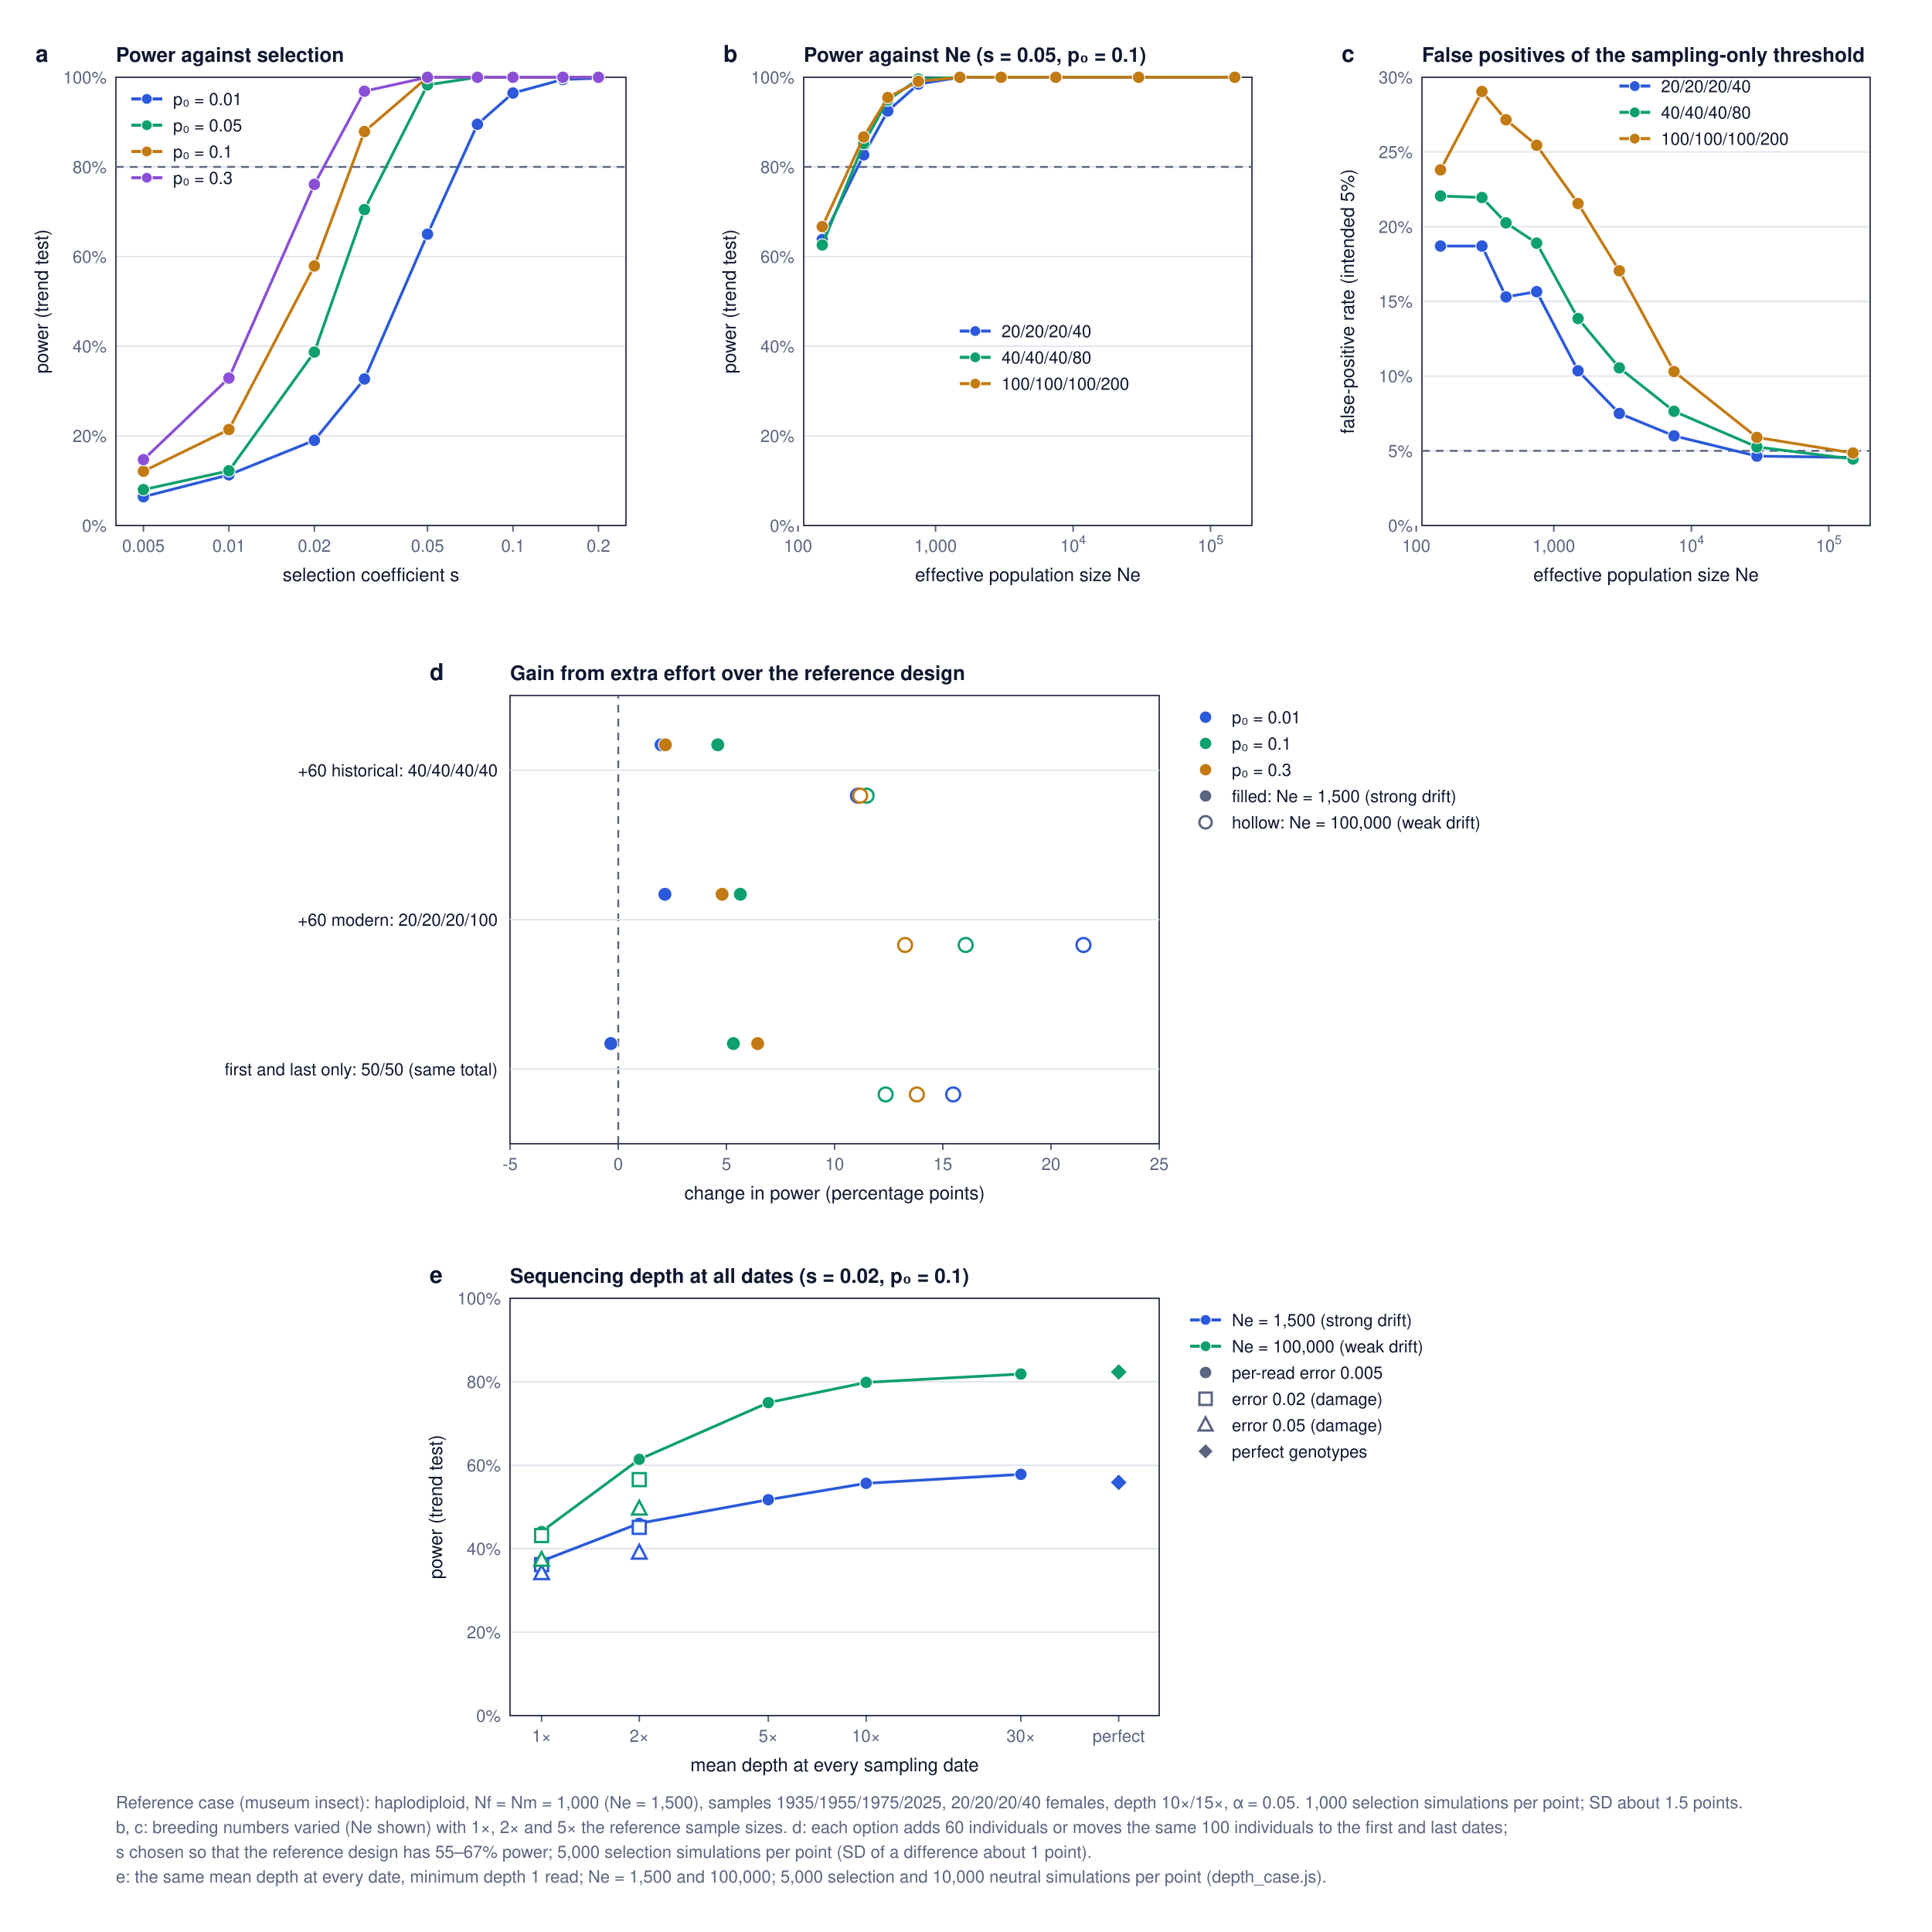
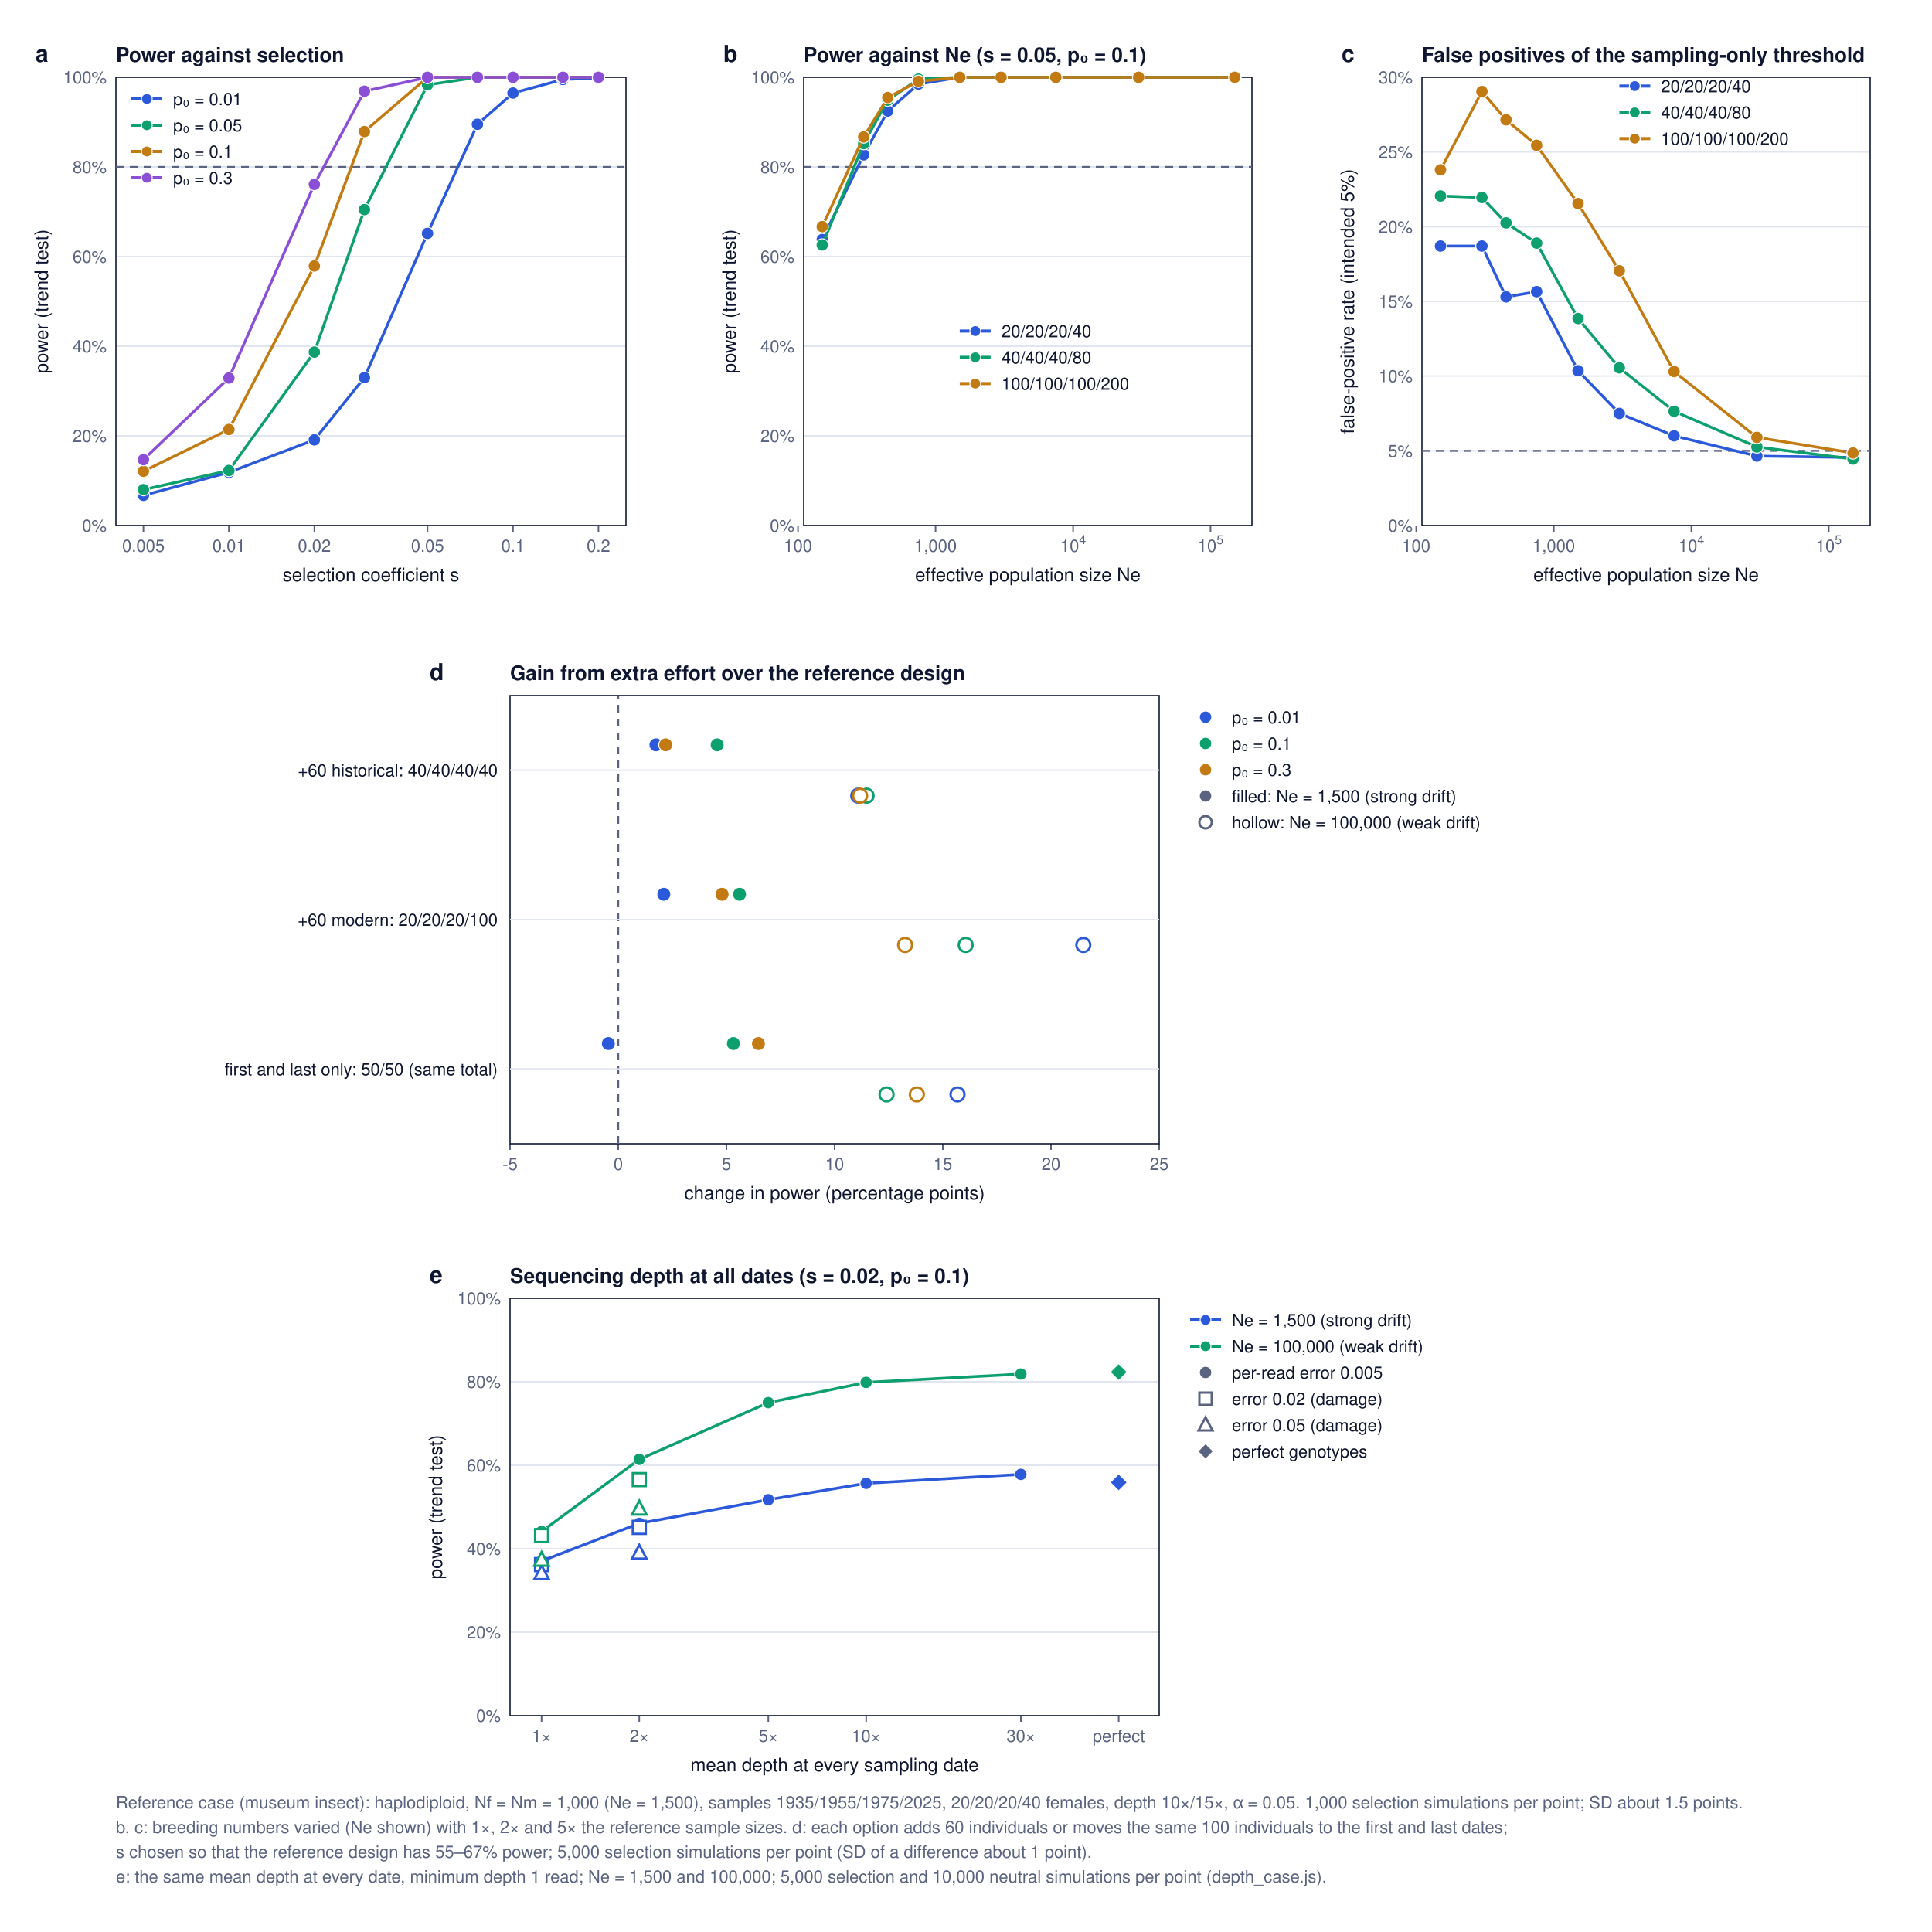
<svg xmlns="http://www.w3.org/2000/svg" width="1250" height="1250" viewBox="0 0 1250 1250" font-family="Helvetica,Arial,sans-serif">
  <defs>
    <g id="m0">
      <circle r="4" fill="#2B59D9" stroke="#fff" stroke-width="0.6" />
    </g>
    <g id="m1">
      <circle r="4" fill="#0E9F6E" stroke="#fff" stroke-width="0.6" />
    </g>
    <g id="m2">
      <circle r="4" fill="#C27A12" stroke="#fff" stroke-width="0.6" />
    </g>
    <g id="m3">
      <circle r="4" fill="#8B4FD6" stroke="#fff" stroke-width="0.6" />
    </g>
    <g id="m4">
      <circle r="3.5" fill="#2B59D9" stroke="#fff" stroke-width="0.6" />
    </g>
    <g id="m5">
      <circle r="3.5" fill="#0E9F6E" stroke="#fff" stroke-width="0.6" />
    </g>
    <g id="m6">
      <circle r="3.5" fill="#C27A12" stroke="#fff" stroke-width="0.6" />
    </g>
    <g id="m7">
      <circle r="3.5" fill="#8B4FD6" stroke="#fff" stroke-width="0.6" />
    </g>
    <g id="m8">
      <circle r="4.5" fill="#2B59D9" stroke="#fff" stroke-width="0.6" />
    </g>
    <g id="m9">
      <circle r="4.5" fill="#0E9F6E" stroke="#fff" stroke-width="0.6" />
    </g>
    <g id="m10">
      <circle r="4.5" fill="#C27A12" stroke="#fff" stroke-width="0.6" />
    </g>
    <g id="m11">
      <circle r="4.5" fill="#fff" stroke="#2B59D9" stroke-width="1.5" />
    </g>
    <g id="m12">
      <circle r="4.5" fill="#fff" stroke="#0E9F6E" stroke-width="1.5" />
    </g>
    <g id="m13">
      <circle r="4.5" fill="#fff" stroke="#C27A12" stroke-width="1.5" />
    </g>
    <g id="m14">
      <circle r="4" fill="#5A6480" stroke="#fff" stroke-width="0.6" />
    </g>
    <g id="m15">
      <circle r="4" fill="#fff" stroke="#5A6480" stroke-width="1.5" />
    </g>
    <g id="m16">
      <path d="M0 -5.5L5.5 0L0 5.5L-5.5 0Z" fill="#2B59D9" stroke="#fff" stroke-width="0.6" />
    </g>
    <g id="m17">
      <rect x="-4.2" y="-4.2" width="8.4" height="8.4" fill="#fff" stroke="#2B59D9" stroke-width="1.5" />
    </g>
    <g id="m18">
      <path d="M0 -5.2L4.7 3.7H-4.7Z" fill="#fff" stroke="#2B59D9" stroke-width="1.5" />
    </g>
    <g id="m19">
      <path d="M0 -5.5L5.5 0L0 5.5L-5.5 0Z" fill="#0E9F6E" stroke="#fff" stroke-width="0.6" />
    </g>
    <g id="m20">
      <rect x="-4.2" y="-4.2" width="8.4" height="8.4" fill="#fff" stroke="#0E9F6E" stroke-width="1.5" />
    </g>
    <g id="m21">
      <path d="M0 -5.2L4.7 3.7H-4.7Z" fill="#fff" stroke="#0E9F6E" stroke-width="1.5" />
    </g>
    <g id="m22">
      <rect x="-4" y="-4" width="8" height="8" fill="#fff" stroke="#5A6480" stroke-width="1.5" />
    </g>
    <g id="m23">
      <path d="M0 -5L4.5 3.5H-4.5Z" fill="#fff" stroke="#5A6480" stroke-width="1.5" />
    </g>
    <g id="m24">
      <path d="M0 -5L5 0L0 5L-5 0Z" fill="#5A6480" stroke="#fff" stroke-width="0.6" />
    </g>
  </defs>
  <rect width="1250" height="1250" fill="#fff" />
  <text x="75.0" y="40.0" font-size="13" text-anchor="start" fill="#0F1730" font-weight="600">Power against selection</text>
  <text x="23.0" y="40.0" font-size="15" text-anchor="start" fill="#0F1730" font-weight="700">a</text>
  <line x1="75" x2="405" y1="340.0" y2="340.0" stroke="#E1E5EF" />
  <text x="69" y="344.0" font-size="11" text-anchor="end" fill="#5A6480">0%</text>
  <line x1="75" x2="405" y1="282.0" y2="282.0" stroke="#E1E5EF" />
  <text x="69" y="286.0" font-size="11" text-anchor="end" fill="#5A6480">20%</text>
  <line x1="75" x2="405" y1="224.0" y2="224.0" stroke="#E1E5EF" />
  <text x="69" y="228.0" font-size="11" text-anchor="end" fill="#5A6480">40%</text>
  <line x1="75" x2="405" y1="166.0" y2="166.0" stroke="#E1E5EF" />
  <text x="69" y="170.0" font-size="11" text-anchor="end" fill="#5A6480">60%</text>
  <line x1="75" x2="405" y1="108.0" y2="108.0" stroke="#E1E5EF" />
  <text x="69" y="112.0" font-size="11" text-anchor="end" fill="#5A6480">80%</text>
  <line x1="75" x2="405" y1="50.0" y2="50.0" stroke="#E1E5EF" />
  <text x="69" y="54.0" font-size="11" text-anchor="end" fill="#5A6480">100%</text>
  <line x1="92.8" x2="92.8" y1="340" y2="344" stroke="#5A6480" />
  <text x="92.8" y="357" font-size="11" text-anchor="middle" fill="#5A6480">0.005</text>
  <line x1="148.1" x2="148.1" y1="340" y2="344" stroke="#5A6480" />
  <text x="148.1" y="357" font-size="11" text-anchor="middle" fill="#5A6480">0.01</text>
  <line x1="203.4" x2="203.4" y1="340" y2="344" stroke="#5A6480" />
  <text x="203.4" y="357" font-size="11" text-anchor="middle" fill="#5A6480">0.02</text>
  <line x1="276.6" x2="276.6" y1="340" y2="344" stroke="#5A6480" />
  <text x="276.6" y="357" font-size="11" text-anchor="middle" fill="#5A6480">0.05</text>
  <line x1="331.9" x2="331.9" y1="340" y2="344" stroke="#5A6480" />
  <text x="331.9" y="357" font-size="11" text-anchor="middle" fill="#5A6480">0.1</text>
  <line x1="387.2" x2="387.2" y1="340" y2="344" stroke="#5A6480" />
  <text x="387.2" y="357" font-size="11" text-anchor="middle" fill="#5A6480">0.2</text>
  <rect x="75" y="50" width="330" height="290" fill="none" stroke="#0F1730" stroke-width=".8" />
  <text x="240.0" y="376.0" font-size="12" text-anchor="middle" fill="#0F1730">selection coefficient s</text>
  <text x="31.0" y="195.0" font-size="12" text-anchor="middle" fill="#0F1730" transform="rotate(-90 31.0 195.0)">power (trend test)</text>
  <path d="M75.0 108.0L405.0 108.0" fill="none" stroke="#5A6480" stroke-width="1.2" stroke-dasharray="5 4" stroke-opacity="1" />
-   <path d="M92.8 321.4L148.1 307.2L203.4 284.9L235.8 245.2L276.6 151.5L308.9 80.4L331.9 60.2L364.2 51.4L387.2 50.6" fill="none" stroke="#2B59D9" stroke-width="1.8" stroke-opacity="1" />
-   <use href="#m0" x="92.8" y="321.4" />
-   <use href="#m0" x="148.1" y="307.2" />
-   <use href="#m0" x="203.4" y="284.9" />
-   <use href="#m0" x="235.8" y="245.2" />
-   <use href="#m0" x="276.6" y="151.5" />
+   <path d="M92.8 320.5L148.1 305.6L203.4 284.6L235.8 244.3L276.6 151.0L308.9 80.4L331.9 60.2L364.2 51.4L387.2 50.6" fill="none" stroke="#2B59D9" stroke-width="1.8" stroke-opacity="1" />
+   <use href="#m0" x="92.8" y="320.5" />
+   <use href="#m0" x="148.1" y="305.6" />
+   <use href="#m0" x="203.4" y="284.6" />
+   <use href="#m0" x="235.8" y="244.3" />
+   <use href="#m0" x="276.6" y="151.0" />
  <use href="#m0" x="308.9" y="80.4" />
  <use href="#m0" x="331.9" y="60.2" />
  <use href="#m0" x="364.2" y="51.4" />
  <use href="#m0" x="387.2" y="50.6" />
-   <path d="M92.8 316.8L148.1 304.6L203.4 227.8L235.8 135.6L276.6 54.9L308.9 50.0L331.9 50.0L364.2 50.0L387.2 50.0" fill="none" stroke="#0E9F6E" stroke-width="1.8" stroke-opacity="1" />
+   <path d="M92.8 316.8L148.1 304.4L203.4 227.8L235.8 135.6L276.6 54.9L308.9 50.0L331.9 50.0L364.2 50.0L387.2 50.0" fill="none" stroke="#0E9F6E" stroke-width="1.8" stroke-opacity="1" />
  <use href="#m1" x="92.8" y="316.8" />
-   <use href="#m1" x="148.1" y="304.6" />
+   <use href="#m1" x="148.1" y="304.4" />
  <use href="#m1" x="203.4" y="227.8" />
  <use href="#m1" x="235.8" y="135.6" />
  <use href="#m1" x="276.6" y="54.9" />
  <use href="#m1" x="308.9" y="50.0" />
  <use href="#m1" x="331.9" y="50.0" />
  <use href="#m1" x="364.2" y="50.0" />
  <use href="#m1" x="387.2" y="50.0" />
  <path d="M92.8 304.9L148.1 277.9L203.4 172.1L235.8 85.1L276.6 50.0L308.9 50.0L331.9 50.0L364.2 50.0L387.2 50.0" fill="none" stroke="#C27A12" stroke-width="1.8" stroke-opacity="1" />
  <use href="#m2" x="92.8" y="304.9" />
  <use href="#m2" x="148.1" y="277.9" />
  <use href="#m2" x="203.4" y="172.1" />
  <use href="#m2" x="235.8" y="85.1" />
  <use href="#m2" x="276.6" y="50.0" />
  <use href="#m2" x="308.9" y="50.0" />
  <use href="#m2" x="331.9" y="50.0" />
  <use href="#m2" x="364.2" y="50.0" />
  <use href="#m2" x="387.2" y="50.0" />
  <path d="M92.8 297.4L148.1 244.6L203.4 119.3L235.8 59.0L276.6 50.0L308.9 50.0L331.9 50.0L364.2 50.0L387.2 50.0" fill="none" stroke="#8B4FD6" stroke-width="1.8" stroke-opacity="1" />
  <use href="#m3" x="92.8" y="297.4" />
  <use href="#m3" x="148.1" y="244.6" />
  <use href="#m3" x="203.4" y="119.3" />
  <use href="#m3" x="235.8" y="59.0" />
  <use href="#m3" x="276.6" y="50.0" />
  <use href="#m3" x="308.9" y="50.0" />
  <use href="#m3" x="331.9" y="50.0" />
  <use href="#m3" x="364.2" y="50.0" />
  <use href="#m3" x="387.2" y="50.0" />
  <line x1="85" x2="105" y1="64" y2="64" stroke="#2B59D9" stroke-width="2" />
  <use href="#m4" x="95.0" y="64.0" />
  <text x="112.0" y="68.0" font-size="11" text-anchor="start" fill="#0F1730">p₀ = 0.01</text>
  <line x1="85" x2="105" y1="81" y2="81" stroke="#0E9F6E" stroke-width="2" />
  <use href="#m5" x="95.0" y="81.0" />
  <text x="112.0" y="85.0" font-size="11" text-anchor="start" fill="#0F1730">p₀ = 0.05</text>
  <line x1="85" x2="105" y1="98" y2="98" stroke="#C27A12" stroke-width="2" />
  <use href="#m6" x="95.0" y="98.0" />
  <text x="112.0" y="102.0" font-size="11" text-anchor="start" fill="#0F1730">p₀ = 0.1</text>
  <line x1="85" x2="105" y1="115" y2="115" stroke="#8B4FD6" stroke-width="2" />
  <use href="#m7" x="95.0" y="115.0" />
  <text x="112.0" y="119.0" font-size="11" text-anchor="start" fill="#0F1730">p₀ = 0.3</text>
  <text x="520.0" y="40.0" font-size="13" text-anchor="start" fill="#0F1730" font-weight="600">Power against Ne (s = 0.05, p₀ = 0.1)</text>
  <text x="468.0" y="40.0" font-size="15" text-anchor="start" fill="#0F1730" font-weight="700">b</text>
  <line x1="520" x2="810" y1="340.0" y2="340.0" stroke="#E1E5EF" />
  <text x="514" y="344.0" font-size="11" text-anchor="end" fill="#5A6480">0%</text>
  <line x1="520" x2="810" y1="282.0" y2="282.0" stroke="#E1E5EF" />
  <text x="514" y="286.0" font-size="11" text-anchor="end" fill="#5A6480">20%</text>
  <line x1="520" x2="810" y1="224.0" y2="224.0" stroke="#E1E5EF" />
  <text x="514" y="228.0" font-size="11" text-anchor="end" fill="#5A6480">40%</text>
  <line x1="520" x2="810" y1="166.0" y2="166.0" stroke="#E1E5EF" />
  <text x="514" y="170.0" font-size="11" text-anchor="end" fill="#5A6480">60%</text>
  <line x1="520" x2="810" y1="108.0" y2="108.0" stroke="#E1E5EF" />
  <text x="514" y="112.0" font-size="11" text-anchor="end" fill="#5A6480">80%</text>
  <line x1="520" x2="810" y1="50.0" y2="50.0" stroke="#E1E5EF" />
  <text x="514" y="54.0" font-size="11" text-anchor="end" fill="#5A6480">100%</text>
  <line x1="516.3" x2="516.3" y1="340" y2="344" stroke="#5A6480" />
  <text x="516.3" y="357" font-size="11" text-anchor="middle" fill="#5A6480">100</text>
  <line x1="605.3" x2="605.3" y1="340" y2="344" stroke="#5A6480" />
  <text x="605.3" y="357" font-size="11" text-anchor="middle" fill="#5A6480">1,000</text>
  <line x1="694.3" x2="694.3" y1="340" y2="344" stroke="#5A6480" />
  <text x="694.3" y="357" font-size="11" text-anchor="middle" fill="#5A6480">10<tspan dy="-5" font-size="8">4</tspan>
  </text>
  <line x1="783.2" x2="783.2" y1="340" y2="344" stroke="#5A6480" />
  <text x="783.2" y="357" font-size="11" text-anchor="middle" fill="#5A6480">10<tspan dy="-5" font-size="8">5</tspan>
  </text>
  <rect x="520" y="50" width="290" height="290" fill="none" stroke="#0F1730" stroke-width=".8" />
  <text x="665.0" y="376.0" font-size="12" text-anchor="middle" fill="#0F1730">effective population size Ne</text>
  <text x="476.0" y="195.0" font-size="12" text-anchor="middle" fill="#0F1730" transform="rotate(-90 476.0 195.0)">power (trend test)</text>
  <path d="M520.0 108.0L810.0 108.0" fill="none" stroke="#5A6480" stroke-width="1.2" stroke-dasharray="5 4" stroke-opacity="1" />
  <text x="920.0" y="40.0" font-size="13" text-anchor="start" fill="#0F1730" font-weight="600">False positives of the sampling-only threshold</text>
  <text x="868.0" y="40.0" font-size="15" text-anchor="start" fill="#0F1730" font-weight="700">c</text>
  <line x1="920" x2="1210" y1="340.0" y2="340.0" stroke="#E1E5EF" />
  <text x="914" y="344.0" font-size="11" text-anchor="end" fill="#5A6480">0%</text>
  <line x1="920" x2="1210" y1="291.7" y2="291.7" stroke="#E1E5EF" />
  <text x="914" y="295.7" font-size="11" text-anchor="end" fill="#5A6480">5%</text>
  <line x1="920" x2="1210" y1="243.3" y2="243.3" stroke="#E1E5EF" />
  <text x="914" y="247.3" font-size="11" text-anchor="end" fill="#5A6480">10%</text>
  <line x1="920" x2="1210" y1="195.0" y2="195.0" stroke="#E1E5EF" />
  <text x="914" y="199.0" font-size="11" text-anchor="end" fill="#5A6480">15%</text>
  <line x1="920" x2="1210" y1="146.7" y2="146.7" stroke="#E1E5EF" />
  <text x="914" y="150.7" font-size="11" text-anchor="end" fill="#5A6480">20%</text>
  <line x1="920" x2="1210" y1="98.3" y2="98.3" stroke="#E1E5EF" />
  <text x="914" y="102.3" font-size="11" text-anchor="end" fill="#5A6480">25%</text>
  <line x1="920" x2="1210" y1="50.0" y2="50.0" stroke="#E1E5EF" />
  <text x="914" y="54.0" font-size="11" text-anchor="end" fill="#5A6480">30%</text>
  <line x1="916.3" x2="916.3" y1="340" y2="344" stroke="#5A6480" />
  <text x="916.3" y="357" font-size="11" text-anchor="middle" fill="#5A6480">100</text>
  <line x1="1005.3" x2="1005.3" y1="340" y2="344" stroke="#5A6480" />
  <text x="1005.3" y="357" font-size="11" text-anchor="middle" fill="#5A6480">1,000</text>
  <line x1="1094.3" x2="1094.3" y1="340" y2="344" stroke="#5A6480" />
  <text x="1094.3" y="357" font-size="11" text-anchor="middle" fill="#5A6480">10<tspan dy="-5" font-size="8">4</tspan>
  </text>
  <line x1="1183.2" x2="1183.2" y1="340" y2="344" stroke="#5A6480" />
  <text x="1183.2" y="357" font-size="11" text-anchor="middle" fill="#5A6480">10<tspan dy="-5" font-size="8">5</tspan>
  </text>
  <rect x="920" y="50" width="290" height="290" fill="none" stroke="#0F1730" stroke-width=".8" />
  <text x="1065.0" y="376.0" font-size="12" text-anchor="middle" fill="#0F1730">effective population size Ne</text>
  <text x="876.0" y="195.0" font-size="12" text-anchor="middle" fill="#0F1730" transform="rotate(-90 876.0 195.0)">false-positive rate (intended 5%)</text>
  <path d="M920.0 291.7L1210.0 291.7" fill="none" stroke="#5A6480" stroke-width="1.2" stroke-dasharray="5 4" stroke-opacity="1" />
  <path d="M532.0 155.0L558.8 100.2L574.4 71.8L594.2 54.4L621.0 50.0L647.7 50.0L683.1 50.0L736.7 50.0L798.9 50.0" fill="none" stroke="#2B59D9" stroke-width="1.8" stroke-opacity="1" />
  <use href="#m0" x="532.0" y="155.0" />
  <use href="#m0" x="558.8" y="100.2" />
  <use href="#m0" x="574.4" y="71.8" />
  <use href="#m0" x="594.2" y="54.4" />
  <use href="#m0" x="621.0" y="50.0" />
  <use href="#m0" x="647.7" y="50.0" />
  <use href="#m0" x="683.1" y="50.0" />
  <use href="#m0" x="736.7" y="50.0" />
  <use href="#m0" x="798.9" y="50.0" />
  <path d="M932.0 159.2L958.8 159.2L974.4 192.1L994.2 188.7L1021.0 239.9L1047.7 267.5L1083.1 282.0L1136.7 295.1L1198.9 296.0" fill="none" stroke="#2B59D9" stroke-width="1.8" stroke-opacity="1" />
  <use href="#m0" x="932.0" y="159.2" />
  <use href="#m0" x="958.8" y="159.2" />
  <use href="#m0" x="974.4" y="192.1" />
  <use href="#m0" x="994.2" y="188.7" />
  <use href="#m0" x="1021.0" y="239.9" />
  <use href="#m0" x="1047.7" y="267.5" />
  <use href="#m0" x="1083.1" y="282.0" />
  <use href="#m0" x="1136.7" y="295.1" />
  <use href="#m0" x="1198.9" y="296.0" />
  <path d="M532.0 158.5L558.8 92.9L574.4 64.8L594.2 51.2L621.0 50.0L647.7 50.0L683.1 50.0L736.7 50.0L798.9 50.0" fill="none" stroke="#0E9F6E" stroke-width="1.8" stroke-opacity="1" />
  <use href="#m1" x="532.0" y="158.5" />
  <use href="#m1" x="558.8" y="92.9" />
  <use href="#m1" x="574.4" y="64.8" />
  <use href="#m1" x="594.2" y="51.2" />
  <use href="#m1" x="621.0" y="50.0" />
  <use href="#m1" x="647.7" y="50.0" />
  <use href="#m1" x="683.1" y="50.0" />
  <use href="#m1" x="736.7" y="50.0" />
  <use href="#m1" x="798.9" y="50.0" />
  <path d="M932.0 126.8L958.8 127.8L974.4 144.2L994.2 157.3L1021.0 206.1L1047.7 238.0L1083.1 266.1L1136.7 289.2L1198.9 297.0" fill="none" stroke="#0E9F6E" stroke-width="1.8" stroke-opacity="1" />
  <use href="#m1" x="932.0" y="126.8" />
  <use href="#m1" x="958.8" y="127.8" />
  <use href="#m1" x="974.4" y="144.2" />
  <use href="#m1" x="994.2" y="157.3" />
  <use href="#m1" x="1021.0" y="206.1" />
  <use href="#m1" x="1047.7" y="238.0" />
  <use href="#m1" x="1083.1" y="266.1" />
  <use href="#m1" x="1136.7" y="289.2" />
  <use href="#m1" x="1198.9" y="297.0" />
  <path d="M532.0 146.6L558.8 88.6L574.4 63.1L594.2 52.6L621.0 50.0L647.7 50.0L683.1 50.0L736.7 50.0L798.9 50.0" fill="none" stroke="#C27A12" stroke-width="1.8" stroke-opacity="1" />
  <use href="#m2" x="532.0" y="146.6" />
  <use href="#m2" x="558.8" y="88.6" />
  <use href="#m2" x="574.4" y="63.1" />
  <use href="#m2" x="594.2" y="52.6" />
  <use href="#m2" x="621.0" y="50.0" />
  <use href="#m2" x="647.7" y="50.0" />
  <use href="#m2" x="683.1" y="50.0" />
  <use href="#m2" x="736.7" y="50.0" />
  <use href="#m2" x="798.9" y="50.0" />
  <path d="M932.0 109.9L958.8 59.2L974.4 77.5L994.2 94.0L1021.0 131.7L1047.7 175.2L1083.1 240.4L1136.7 283.0L1198.9 293.1" fill="none" stroke="#C27A12" stroke-width="1.8" stroke-opacity="1" />
  <use href="#m2" x="932.0" y="109.9" />
  <use href="#m2" x="958.8" y="59.2" />
  <use href="#m2" x="974.4" y="77.5" />
  <use href="#m2" x="994.2" y="94.0" />
  <use href="#m2" x="1021.0" y="131.7" />
  <use href="#m2" x="1047.7" y="175.2" />
  <use href="#m2" x="1083.1" y="240.4" />
  <use href="#m2" x="1136.7" y="283.0" />
  <use href="#m2" x="1198.9" y="293.1" />
  <line x1="620.951" x2="640.951" y1="214.2" y2="214.2" stroke="#2B59D9" stroke-width="2" />
  <use href="#m4" x="631.0" y="214.2" />
  <text x="648.0" y="218.2" font-size="11" text-anchor="start" fill="#0F1730">20/20/20/40</text>
  <line x1="620.951" x2="640.951" y1="231.2" y2="231.2" stroke="#0E9F6E" stroke-width="2" />
  <use href="#m5" x="631.0" y="231.2" />
  <text x="648.0" y="235.2" font-size="11" text-anchor="start" fill="#0F1730">40/40/40/80</text>
  <line x1="620.951" x2="640.951" y1="248.2" y2="248.2" stroke="#C27A12" stroke-width="2" />
  <use href="#m6" x="631.0" y="248.2" />
  <text x="648.0" y="252.2" font-size="11" text-anchor="start" fill="#0F1730">100/100/100/200</text>
  <line x1="1047.732" x2="1067.732" y1="55.667" y2="55.667" stroke="#2B59D9" stroke-width="2" />
  <use href="#m4" x="1057.7" y="55.7" />
  <text x="1074.7" y="59.7" font-size="11" text-anchor="start" fill="#0F1730">20/20/20/40</text>
  <line x1="1047.732" x2="1067.732" y1="72.667" y2="72.667" stroke="#0E9F6E" stroke-width="2" />
  <use href="#m5" x="1057.7" y="72.7" />
  <text x="1074.7" y="76.7" font-size="11" text-anchor="start" fill="#0F1730">40/40/40/80</text>
  <line x1="1047.732" x2="1067.732" y1="89.667" y2="89.667" stroke="#C27A12" stroke-width="2" />
  <use href="#m6" x="1057.7" y="89.7" />
  <text x="1074.7" y="93.7" font-size="11" text-anchor="start" fill="#0F1730">100/100/100/200</text>
  <text x="330.0" y="440.0" font-size="13" text-anchor="start" fill="#0F1730" font-weight="600">Gain from extra effort over the reference design</text>
  <text x="278.0" y="440.0" font-size="15" text-anchor="start" fill="#0F1730" font-weight="700">d</text>
  <line x1="330.0" x2="330.0" y1="740" y2="744" stroke="#5A6480" />
  <text x="330.0" y="757" font-size="11" text-anchor="middle" fill="#5A6480">-5</text>
  <line x1="400.0" x2="400.0" y1="740" y2="744" stroke="#5A6480" />
  <text x="400.0" y="757" font-size="11" text-anchor="middle" fill="#5A6480">0</text>
  <line x1="470.0" x2="470.0" y1="740" y2="744" stroke="#5A6480" />
  <text x="470.0" y="757" font-size="11" text-anchor="middle" fill="#5A6480">5</text>
  <line x1="540.0" x2="540.0" y1="740" y2="744" stroke="#5A6480" />
  <text x="540.0" y="757" font-size="11" text-anchor="middle" fill="#5A6480">10</text>
  <line x1="610.0" x2="610.0" y1="740" y2="744" stroke="#5A6480" />
  <text x="610.0" y="757" font-size="11" text-anchor="middle" fill="#5A6480">15</text>
  <line x1="680.0" x2="680.0" y1="740" y2="744" stroke="#5A6480" />
  <text x="680.0" y="757" font-size="11" text-anchor="middle" fill="#5A6480">20</text>
  <line x1="750.0" x2="750.0" y1="740" y2="744" stroke="#5A6480" />
  <text x="750.0" y="757" font-size="11" text-anchor="middle" fill="#5A6480">25</text>
  <rect x="330" y="450" width="420" height="290" fill="none" stroke="#0F1730" stroke-width=".8" />
  <text x="540.0" y="776.0" font-size="12" text-anchor="middle" fill="#0F1730">change in power (percentage points)</text>
  <path d="M400.0 740.0L400.0 450.0" fill="none" stroke="#5A6480" stroke-width="1.2" stroke-dasharray="5 4" stroke-opacity="1" />
  <line x1="330" x2="750" y1="498.3" y2="498.3" stroke="#E1E5EF" />
  <text x="322.0" y="502.3" font-size="11" text-anchor="end" fill="#0F1730">+60 historical: 40/40/40/40</text>
-   <use href="#m8" x="427.7" y="481.9" />
-   <use href="#m9" x="464.4" y="481.9" />
-   <use href="#m10" x="430.5" y="481.9" />
-   <use href="#m11" x="555.1" y="514.8" />
+   <use href="#m8" x="424.4" y="481.9" />
+   <use href="#m9" x="464.0" y="481.9" />
+   <use href="#m10" x="430.7" y="481.9" />
+   <use href="#m11" x="555.3" y="514.8" />
  <use href="#m12" x="560.7" y="514.8" />
  <use href="#m13" x="556.5" y="514.8" />
  <line x1="330" x2="750" y1="595.0" y2="595.0" stroke="#E1E5EF" />
  <text x="322.0" y="599.0" font-size="11" text-anchor="end" fill="#0F1730">+60 modern: 20/20/20/100</text>
-   <use href="#m8" x="430.2" y="578.6" />
-   <use href="#m9" x="479.0" y="578.6" />
+   <use href="#m8" x="429.5" y="578.6" />
+   <use href="#m9" x="478.5" y="578.6" />
  <use href="#m10" x="467.2" y="578.6" />
-   <use href="#m11" x="701.0" y="611.4" />
+   <use href="#m11" x="700.9" y="611.4" />
  <use href="#m12" x="624.8" y="611.4" />
  <use href="#m13" x="585.6" y="611.4" />
  <line x1="330" x2="750" y1="691.7" y2="691.7" stroke="#E1E5EF" />
  <text x="322.0" y="695.7" font-size="11" text-anchor="end" fill="#0F1730">first and last only: 50/50 (same total)</text>
-   <use href="#m8" x="395.2" y="675.2" />
+   <use href="#m8" x="393.6" y="675.2" />
  <use href="#m9" x="474.5" y="675.2" />
-   <use href="#m10" x="490.2" y="675.2" />
-   <use href="#m11" x="616.7" y="708.1" />
-   <use href="#m12" x="573.0" y="708.1" />
+   <use href="#m10" x="490.7" y="675.2" />
+   <use href="#m11" x="619.5" y="708.1" />
+   <use href="#m12" x="573.6" y="708.1" />
  <use href="#m13" x="593.2" y="708.1" />
  <use href="#m0" x="780.0" y="464.0" />
  <text x="797.0" y="468.0" font-size="11" text-anchor="start" fill="#0F1730">p₀ = 0.01</text>
  <use href="#m1" x="780.0" y="481.0" />
  <text x="797.0" y="485.0" font-size="11" text-anchor="start" fill="#0F1730">p₀ = 0.1</text>
  <use href="#m2" x="780.0" y="498.0" />
  <text x="797.0" y="502.0" font-size="11" text-anchor="start" fill="#0F1730">p₀ = 0.3</text>
  <use href="#m14" x="780.0" y="515.0" />
  <text x="797.0" y="519.0" font-size="11" text-anchor="start" fill="#0F1730">filled: Ne = 1,500 (strong drift)</text>
  <use href="#m15" x="780.0" y="532.0" />
  <text x="797.0" y="536.0" font-size="11" text-anchor="start" fill="#0F1730">hollow: Ne = 100,000 (weak drift)</text>
  <text x="330.0" y="830.0" font-size="13" text-anchor="start" fill="#0F1730" font-weight="600">Sequencing depth at all dates (s = 0.02, p₀ = 0.1)</text>
  <text x="278.0" y="830.0" font-size="15" text-anchor="start" fill="#0F1730" font-weight="700">e</text>
  <line x1="330" x2="750" y1="1110.0" y2="1110.0" stroke="#E1E5EF" />
  <text x="324" y="1114.0" font-size="11" text-anchor="end" fill="#5A6480">0%</text>
  <line x1="330" x2="750" y1="1056.0" y2="1056.0" stroke="#E1E5EF" />
  <text x="324" y="1060.0" font-size="11" text-anchor="end" fill="#5A6480">20%</text>
  <line x1="330" x2="750" y1="1002.0" y2="1002.0" stroke="#E1E5EF" />
  <text x="324" y="1006.0" font-size="11" text-anchor="end" fill="#5A6480">40%</text>
  <line x1="330" x2="750" y1="948.0" y2="948.0" stroke="#E1E5EF" />
  <text x="324" y="952.0" font-size="11" text-anchor="end" fill="#5A6480">60%</text>
  <line x1="330" x2="750" y1="894.0" y2="894.0" stroke="#E1E5EF" />
  <text x="324" y="898.0" font-size="11" text-anchor="end" fill="#5A6480">80%</text>
  <line x1="330" x2="750" y1="840.0" y2="840.0" stroke="#E1E5EF" />
  <text x="324" y="844.0" font-size="11" text-anchor="end" fill="#5A6480">100%</text>
  <line x1="350.4" x2="350.4" y1="1110" y2="1114" stroke="#5A6480" />
  <text x="350.4" y="1127" font-size="11" text-anchor="middle" fill="#5A6480">1×</text>
  <line x1="413.6" x2="413.6" y1="1110" y2="1114" stroke="#5A6480" />
  <text x="413.6" y="1127" font-size="11" text-anchor="middle" fill="#5A6480">2×</text>
  <line x1="497.1" x2="497.1" y1="1110" y2="1114" stroke="#5A6480" />
  <text x="497.1" y="1127" font-size="11" text-anchor="middle" fill="#5A6480">5×</text>
  <line x1="560.4" x2="560.4" y1="1110" y2="1114" stroke="#5A6480" />
  <text x="560.4" y="1127" font-size="11" text-anchor="middle" fill="#5A6480">10×</text>
  <line x1="660.5" x2="660.5" y1="1110" y2="1114" stroke="#5A6480" />
  <text x="660.5" y="1127" font-size="11" text-anchor="middle" fill="#5A6480">30×</text>
  <line x1="723.8" x2="723.8" y1="1110" y2="1114" stroke="#5A6480" />
  <text x="723.8" y="1127" font-size="11" text-anchor="middle" fill="#5A6480">perfect</text>
  <rect x="330" y="840" width="420" height="270" fill="none" stroke="#0F1730" stroke-width=".8" />
  <text x="540.0" y="1146.0" font-size="12" text-anchor="middle" fill="#0F1730">mean depth at every sampling date</text>
  <text x="286.0" y="975.0" font-size="12" text-anchor="middle" fill="#0F1730" transform="rotate(-90 286.0 975.0)">power (trend test)</text>
  <path d="M350.4 1010.0L413.6 985.6L497.1 970.3L560.4 959.7L660.5 953.9" fill="none" stroke="#2B59D9" stroke-width="1.8" stroke-opacity="1" />
  <use href="#m0" x="350.4" y="1010.0" />
  <use href="#m0" x="413.6" y="985.6" />
  <use href="#m0" x="497.1" y="970.3" />
  <use href="#m0" x="560.4" y="959.7" />
  <use href="#m0" x="660.5" y="953.9" />
  <use href="#m16" x="723.8" y="959.1" />
  <use href="#m17" x="350.4" y="1012.3" />
  <use href="#m17" x="413.6" y="988.2" />
  <use href="#m18" x="350.4" y="1018.0" />
  <use href="#m18" x="413.6" y="1004.7" />
  <path d="M350.4 990.9L413.6 944.2L497.1 907.5L560.4 894.4L660.5 889.0" fill="none" stroke="#0E9F6E" stroke-width="1.8" stroke-opacity="1" />
  <use href="#m1" x="350.4" y="990.9" />
  <use href="#m1" x="413.6" y="944.2" />
  <use href="#m1" x="497.1" y="907.5" />
  <use href="#m1" x="560.4" y="894.4" />
  <use href="#m1" x="660.5" y="889.0" />
  <use href="#m19" x="723.8" y="887.7" />
  <use href="#m20" x="350.4" y="993.5" />
  <use href="#m20" x="413.6" y="957.3" />
  <use href="#m21" x="350.4" y="1009.3" />
  <use href="#m21" x="413.6" y="976.2" />
  <line x1="770" x2="790" y1="854" y2="854" stroke="#2B59D9" stroke-width="2" />
  <use href="#m4" x="780.0" y="854.0" />
  <text x="797.0" y="858.0" font-size="11" text-anchor="start" fill="#0F1730">Ne = 1,500 (strong drift)</text>
  <line x1="770" x2="790" y1="871" y2="871" stroke="#0E9F6E" stroke-width="2" />
  <use href="#m5" x="780.0" y="871.0" />
  <text x="797.0" y="875.0" font-size="11" text-anchor="start" fill="#0F1730">Ne = 100,000 (weak drift)</text>
  <use href="#m14" x="780.0" y="888.0" />
  <text x="797.0" y="892.0" font-size="11" text-anchor="start" fill="#0F1730">per-read error 0.005</text>
  <use href="#m22" x="780.0" y="905.0" />
  <text x="797.0" y="909.0" font-size="11" text-anchor="start" fill="#0F1730">error 0.02 (damage)</text>
  <use href="#m23" x="780.0" y="922.0" />
  <text x="797.0" y="926.0" font-size="11" text-anchor="start" fill="#0F1730">error 0.05 (damage)</text>
  <use href="#m24" x="780.0" y="939.0" />
  <text x="797.0" y="943.0" font-size="11" text-anchor="start" fill="#0F1730">perfect genotypes</text>
  <text x="75.0" y="1170.0" font-size="11" text-anchor="start" fill="#5A6480">Reference case (museum insect): haplodiploid, Nf = Nm = 1,000 (Ne = 1,500), samples 1935/1955/1975/2025, 20/20/20/40 females, depth 10×/15×, α = 0.05. 1,000 selection simulations per point; SD about 1.5 points.</text>
  <text x="75.0" y="1186.0" font-size="11" text-anchor="start" fill="#5A6480">b, c: breeding numbers varied (Ne shown) with 1×, 2× and 5× the reference sample sizes. d: each option adds 60 individuals or moves the same 100 individuals to the first and last dates;</text>
  <text x="75.0" y="1202.0" font-size="11" text-anchor="start" fill="#5A6480">s chosen so that the reference design has 55–67% power; 5,000 selection simulations per point (SD of a difference about 1 point).</text>
  <text x="75.0" y="1218.0" font-size="11" text-anchor="start" fill="#5A6480">e: the same mean depth at every date, minimum depth 1 read; Ne = 1,500 and 100,000; 5,000 selection and 10,000 neutral simulations per point (depth_case.js).</text>
</svg>
